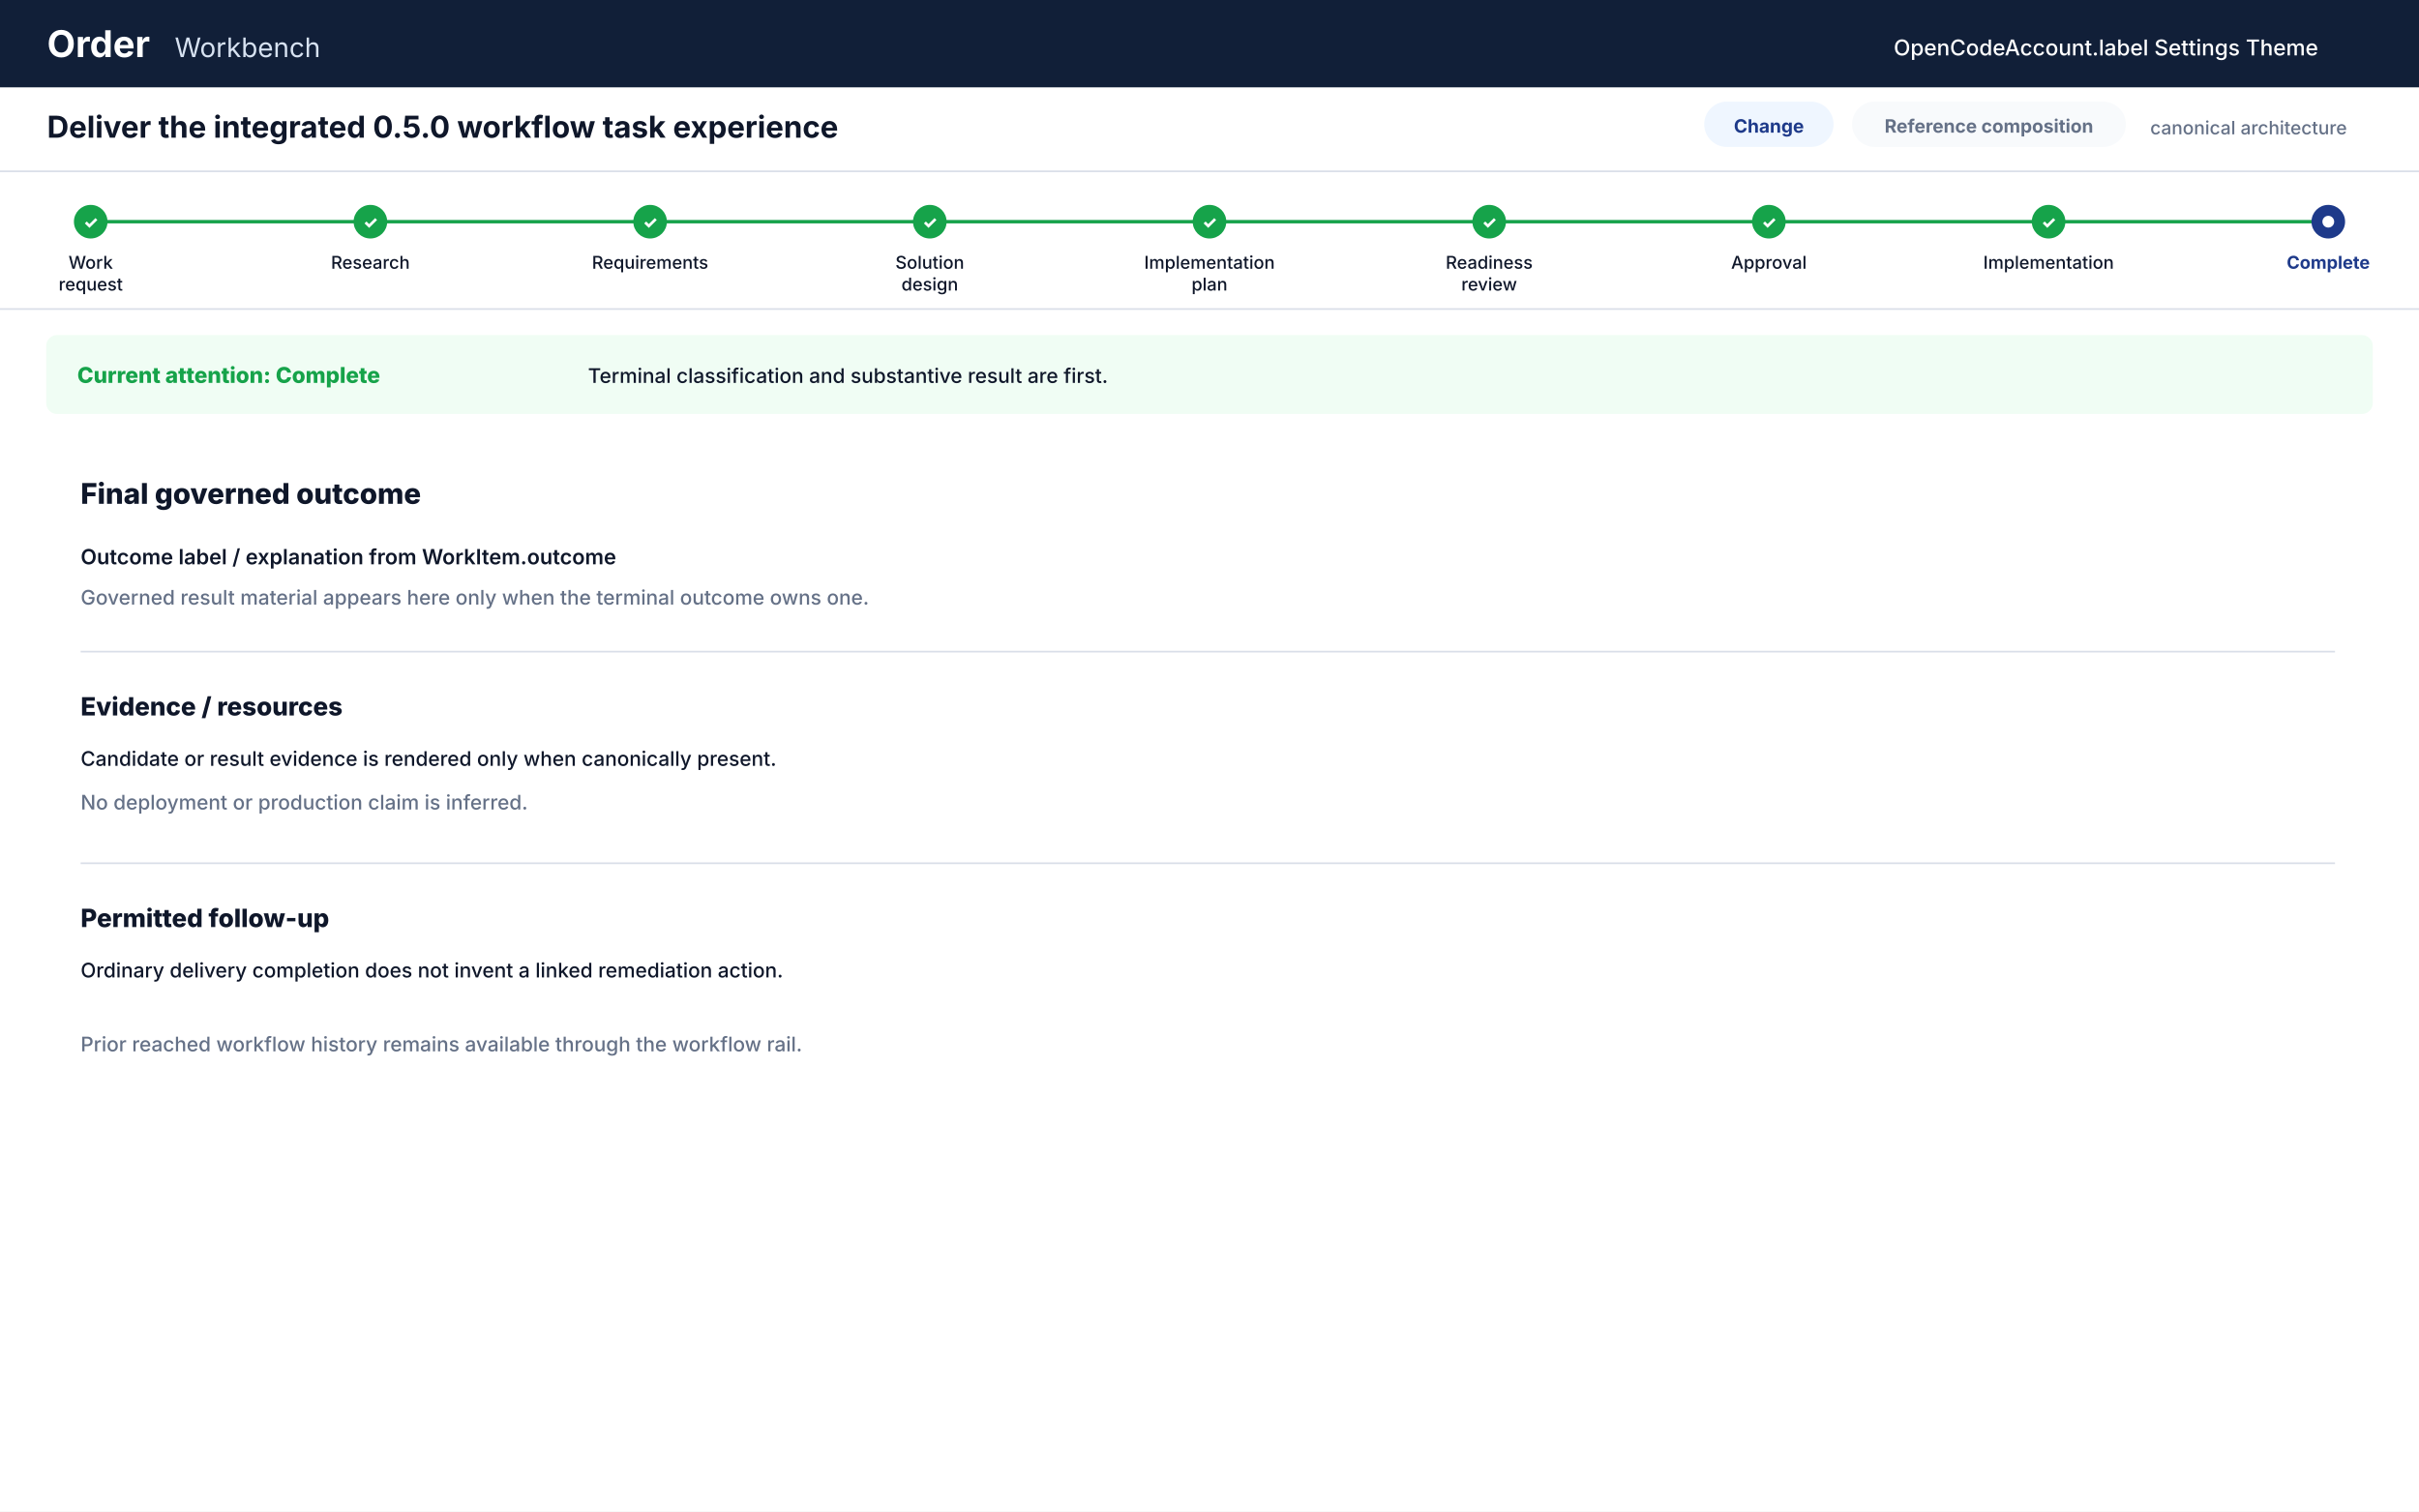
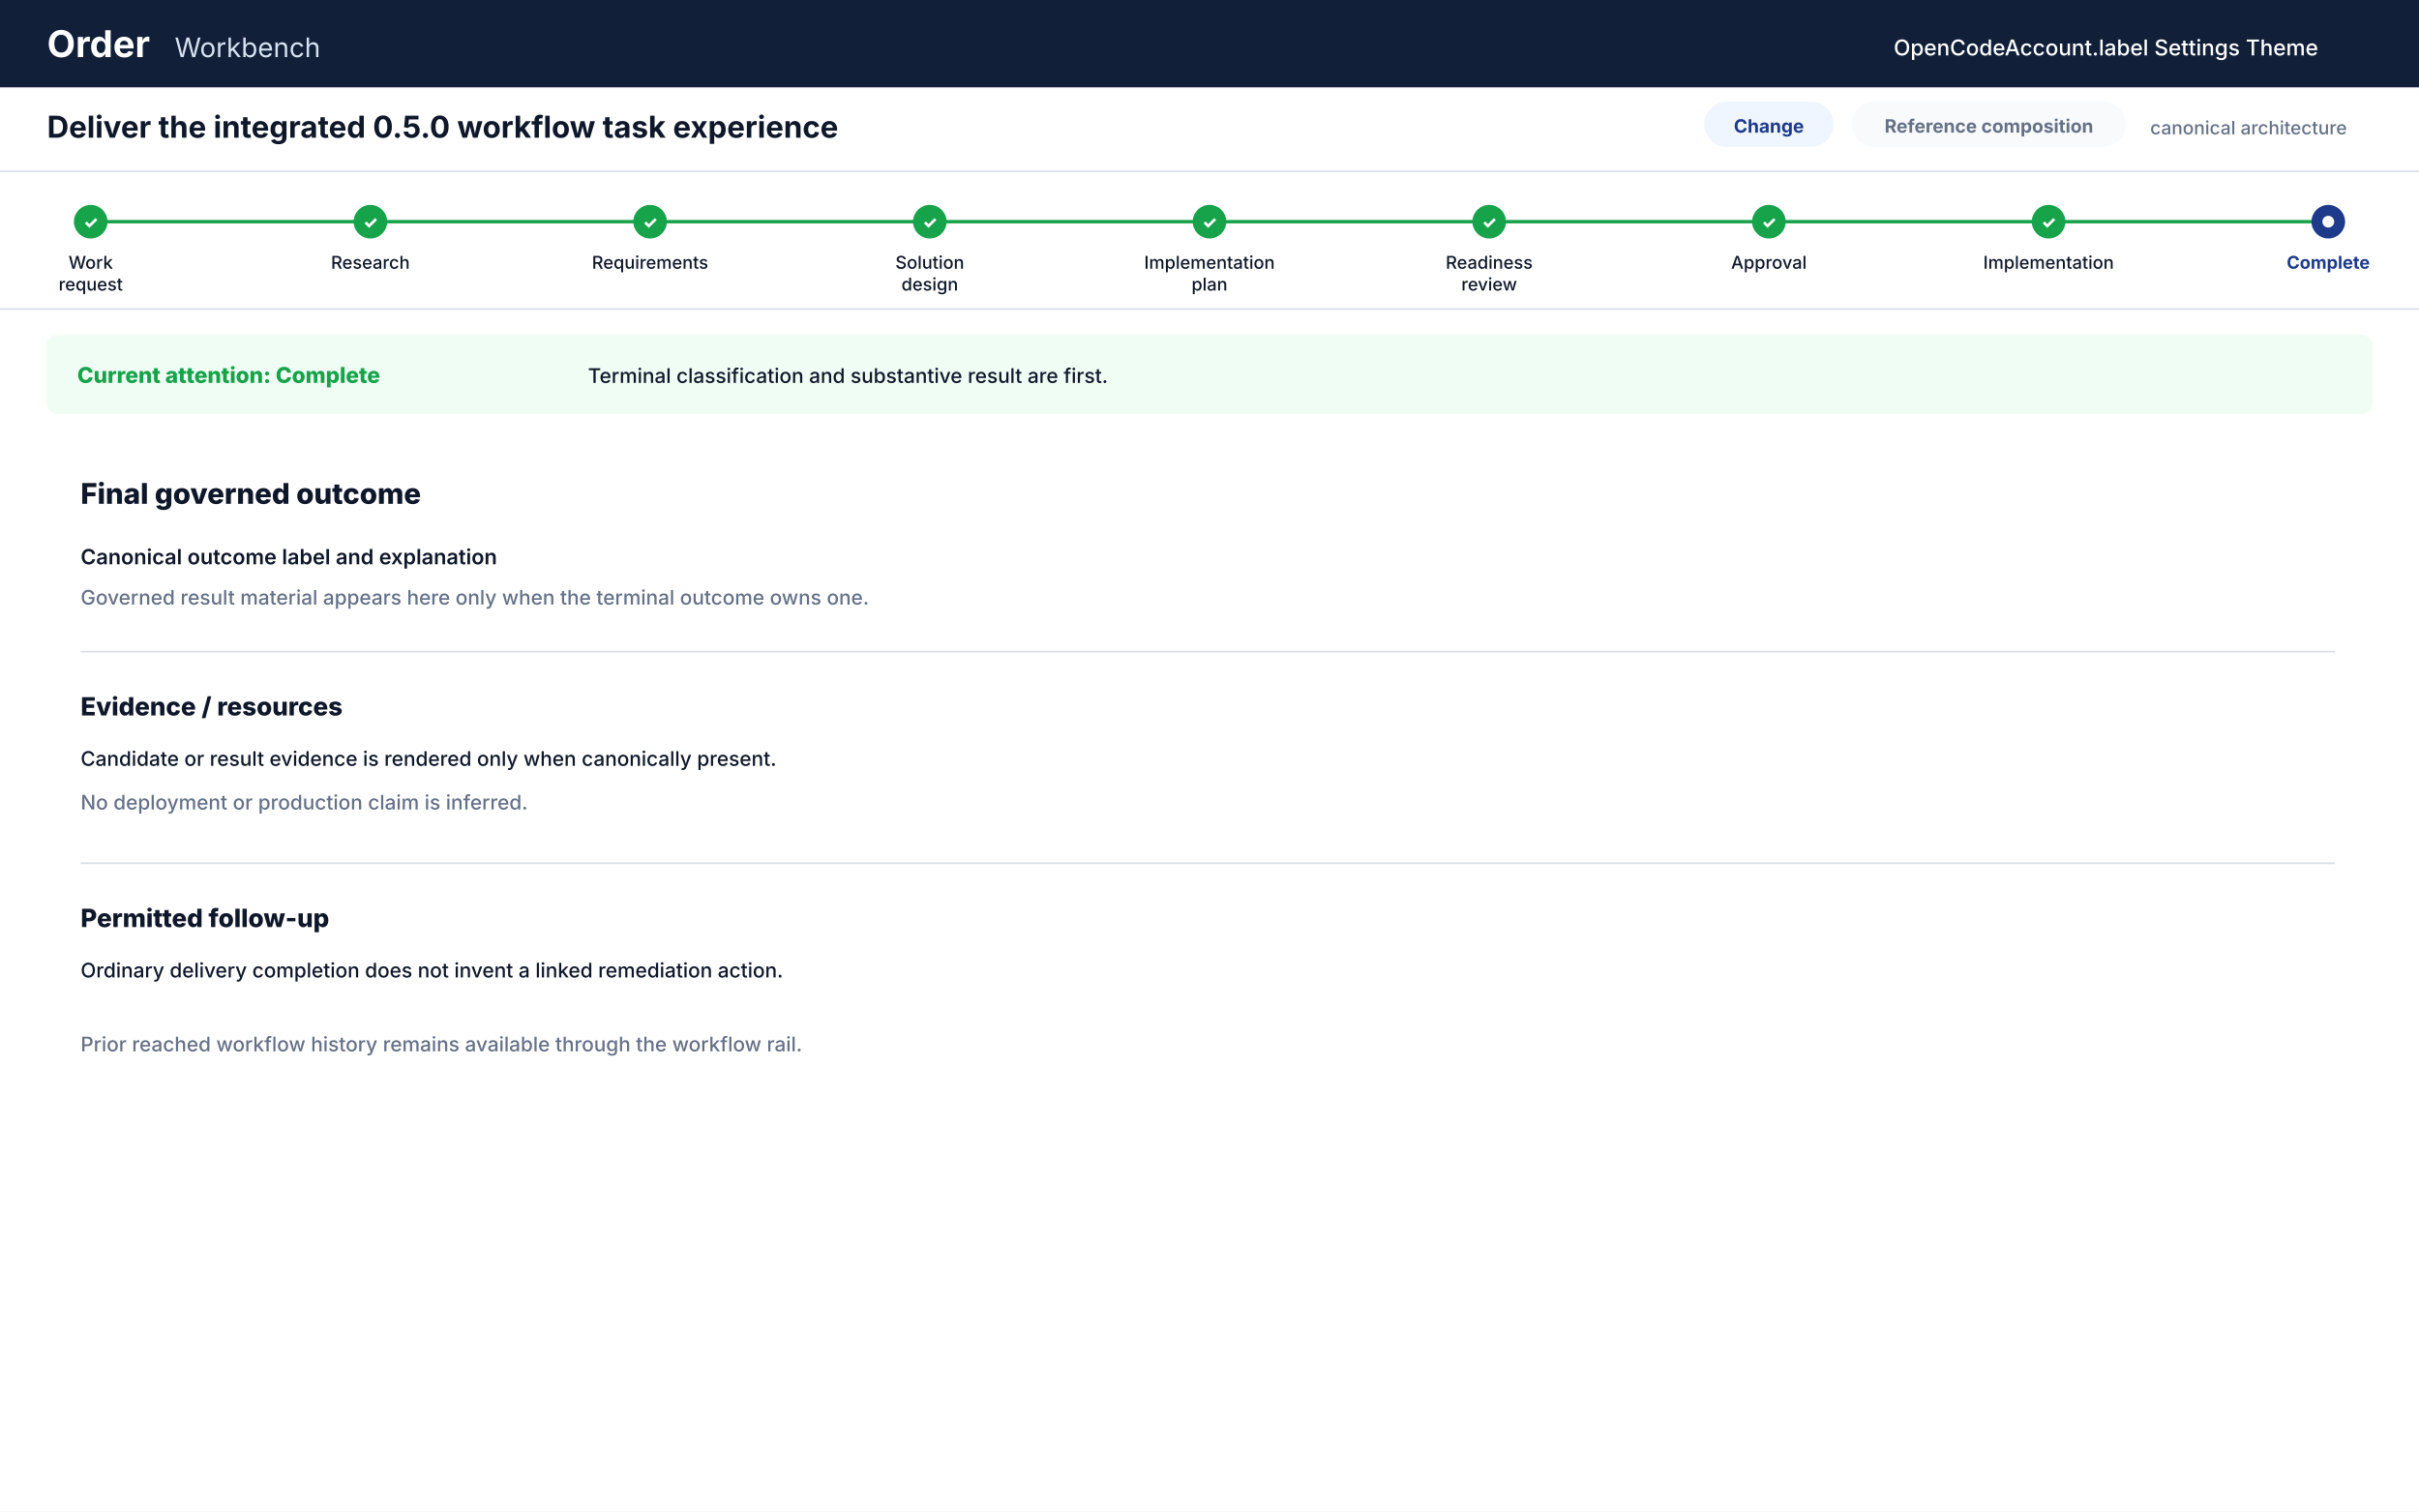
<svg xmlns="http://www.w3.org/2000/svg" width="1440" height="900" viewBox="0 0 1440 900">
  <rect width="1440" height="900" fill="#FFFFFF" />
  <rect x="0" y="0" width="1440" height="52" fill="#111F38" stroke="none" />
  <text x="28" y="34" font-family="ui-sans-serif,system-ui,-apple-system,Segoe UI,sans-serif" font-size="22" font-weight="700" fill="#FFFFFF" text-anchor="start">Order</text>
  <text x="104" y="34" font-family="ui-sans-serif,system-ui,-apple-system,Segoe UI,sans-serif" font-size="16" font-weight="400" fill="#D7E2F1" text-anchor="start">Workbench</text>
  <text x="1380" y="33" font-family="ui-sans-serif,system-ui,-apple-system,Segoe UI,sans-serif" font-size="13" font-weight="500" fill="#FFFFFF" text-anchor="end">OpenCodeAccount.label   Settings   Theme</text>
  <line x1="0" y1="102" x2="1440" y2="102" stroke="#D9DEE8" stroke-width="1" />
  <text x="28" y="82" font-family="ui-sans-serif,system-ui,-apple-system,Segoe UI,sans-serif" font-size="18" font-weight="700" fill="#0F172A" text-anchor="start">Deliver the integrated 0.5.0 workflow task experience</text>
  <rect x="1015" y="61" width="76" height="26" rx="13" fill="#EFF6FF" stroke="#EFF6FF" />
  <text x="1053" y="79" font-family="ui-sans-serif,system-ui,-apple-system,Segoe UI,sans-serif" font-size="11" font-weight="700" fill="#1E3A8A" text-anchor="middle">Change</text>
  <rect x="1103" y="61" width="162" height="26" rx="13" fill="#F8FAFC" stroke="#F8FAFC" />
  <text x="1184" y="79" font-family="ui-sans-serif,system-ui,-apple-system,Segoe UI,sans-serif" font-size="11" font-weight="700" fill="#657187" text-anchor="middle">Reference composition</text>
  <text x="1280" y="80" font-family="ui-sans-serif,system-ui,-apple-system,Segoe UI,sans-serif" font-size="11" font-weight="500" fill="#657187" text-anchor="start">canonical architecture</text>
  <line x1="54" y1="132" x2="1386" y2="132" stroke="#D9DEE8" stroke-width="2" />
  <line x1="54" y1="132" x2="1386" y2="132" stroke="#16A34A" stroke-width="2" />
  <circle cx="54" cy="132" r="9" fill="#16A34A" stroke="#16A34A" stroke-width="2" />
  <text x="54" y="136" font-family="ui-sans-serif,system-ui,-apple-system,Segoe UI,sans-serif" font-size="10" font-weight="800" fill="#FFFFFF" text-anchor="middle">✓</text>
  <text x="54" y="160" font-family="ui-sans-serif,system-ui,-apple-system,Segoe UI,sans-serif" font-size="10.5" font-weight="500" fill="#0F172A" text-anchor="middle">Work</text>
  <text x="54" y="173" font-family="ui-sans-serif,system-ui,-apple-system,Segoe UI,sans-serif" font-size="10.5" font-weight="500" fill="#0F172A" text-anchor="middle">request</text>
  <circle cx="220.5" cy="132" r="9" fill="#16A34A" stroke="#16A34A" stroke-width="2" />
  <text x="220.5" y="136" font-family="ui-sans-serif,system-ui,-apple-system,Segoe UI,sans-serif" font-size="10" font-weight="800" fill="#FFFFFF" text-anchor="middle">✓</text>
  <text x="220.5" y="160" font-family="ui-sans-serif,system-ui,-apple-system,Segoe UI,sans-serif" font-size="10.5" font-weight="500" fill="#0F172A" text-anchor="middle">Research</text>
  <circle cx="387" cy="132" r="9" fill="#16A34A" stroke="#16A34A" stroke-width="2" />
  <text x="387" y="136" font-family="ui-sans-serif,system-ui,-apple-system,Segoe UI,sans-serif" font-size="10" font-weight="800" fill="#FFFFFF" text-anchor="middle">✓</text>
  <text x="387" y="160" font-family="ui-sans-serif,system-ui,-apple-system,Segoe UI,sans-serif" font-size="10.5" font-weight="500" fill="#0F172A" text-anchor="middle">Requirements</text>
  <circle cx="553.5" cy="132" r="9" fill="#16A34A" stroke="#16A34A" stroke-width="2" />
  <text x="553.5" y="136" font-family="ui-sans-serif,system-ui,-apple-system,Segoe UI,sans-serif" font-size="10" font-weight="800" fill="#FFFFFF" text-anchor="middle">✓</text>
  <text x="553.5" y="160" font-family="ui-sans-serif,system-ui,-apple-system,Segoe UI,sans-serif" font-size="10.5" font-weight="500" fill="#0F172A" text-anchor="middle">Solution</text>
  <text x="553.5" y="173" font-family="ui-sans-serif,system-ui,-apple-system,Segoe UI,sans-serif" font-size="10.5" font-weight="500" fill="#0F172A" text-anchor="middle">design</text>
  <circle cx="720" cy="132" r="9" fill="#16A34A" stroke="#16A34A" stroke-width="2" />
  <text x="720" y="136" font-family="ui-sans-serif,system-ui,-apple-system,Segoe UI,sans-serif" font-size="10" font-weight="800" fill="#FFFFFF" text-anchor="middle">✓</text>
  <text x="720" y="160" font-family="ui-sans-serif,system-ui,-apple-system,Segoe UI,sans-serif" font-size="10.5" font-weight="500" fill="#0F172A" text-anchor="middle">Implementation</text>
  <text x="720" y="173" font-family="ui-sans-serif,system-ui,-apple-system,Segoe UI,sans-serif" font-size="10.5" font-weight="500" fill="#0F172A" text-anchor="middle">plan</text>
  <circle cx="886.5" cy="132" r="9" fill="#16A34A" stroke="#16A34A" stroke-width="2" />
  <text x="886.5" y="136" font-family="ui-sans-serif,system-ui,-apple-system,Segoe UI,sans-serif" font-size="10" font-weight="800" fill="#FFFFFF" text-anchor="middle">✓</text>
  <text x="886.5" y="160" font-family="ui-sans-serif,system-ui,-apple-system,Segoe UI,sans-serif" font-size="10.5" font-weight="500" fill="#0F172A" text-anchor="middle">Readiness</text>
  <text x="886.5" y="173" font-family="ui-sans-serif,system-ui,-apple-system,Segoe UI,sans-serif" font-size="10.5" font-weight="500" fill="#0F172A" text-anchor="middle">review</text>
  <circle cx="1053" cy="132" r="9" fill="#16A34A" stroke="#16A34A" stroke-width="2" />
  <text x="1053" y="136" font-family="ui-sans-serif,system-ui,-apple-system,Segoe UI,sans-serif" font-size="10" font-weight="800" fill="#FFFFFF" text-anchor="middle">✓</text>
  <text x="1053" y="160" font-family="ui-sans-serif,system-ui,-apple-system,Segoe UI,sans-serif" font-size="10.5" font-weight="500" fill="#0F172A" text-anchor="middle">Approval</text>
  <circle cx="1219.5" cy="132" r="9" fill="#16A34A" stroke="#16A34A" stroke-width="2" />
  <text x="1219.5" y="136" font-family="ui-sans-serif,system-ui,-apple-system,Segoe UI,sans-serif" font-size="10" font-weight="800" fill="#FFFFFF" text-anchor="middle">✓</text>
  <text x="1219.5" y="160" font-family="ui-sans-serif,system-ui,-apple-system,Segoe UI,sans-serif" font-size="10.5" font-weight="500" fill="#0F172A" text-anchor="middle">Implementation</text>
  <circle cx="1386" cy="132" r="9" fill="#1E3A8A" stroke="#1E3A8A" stroke-width="2" />
  <circle cx="1386" cy="132" r="3.5" fill="#FFFFFF" />
  <text x="1386" y="160" font-family="ui-sans-serif,system-ui,-apple-system,Segoe UI,sans-serif" font-size="10.5" font-weight="700" fill="#1E3A8A" text-anchor="middle">Complete</text>
  <line x1="0" y1="184" x2="1440" y2="184" stroke="#D9DEE8" stroke-width="1" />
  <rect x="28" y="200" width="1384" height="46" rx="6" fill="#F0FDF4" stroke="#F0FDF4" />
  <text x="46" y="228" font-family="ui-sans-serif,system-ui,-apple-system,Segoe UI,sans-serif" font-size="13" font-weight="800" fill="#16A34A" text-anchor="start">Current attention: Complete</text>
  <text x="350" y="228" font-family="ui-sans-serif,system-ui,-apple-system,Segoe UI,sans-serif" font-size="12" font-weight="500" fill="#0F172A" text-anchor="start">Terminal classification and substantive result are first.</text>
  <text x="48" y="300" font-family="ui-sans-serif,system-ui,-apple-system,Segoe UI,sans-serif" font-size="17" font-weight="800" fill="#0F172A" text-anchor="start">Final governed outcome</text>
-   <text x="48" y="336" font-family="ui-sans-serif,system-ui,-apple-system,Segoe UI,sans-serif" font-size="12.5" font-weight="600" fill="#0F172A" text-anchor="start">Outcome label / explanation from WorkItem.outcome</text>
+   <text x="48" y="336" font-family="ui-sans-serif,system-ui,-apple-system,Segoe UI,sans-serif" font-size="12.5" font-weight="600" fill="#0F172A" text-anchor="start">Canonical outcome label and explanation</text>
  <text x="48" y="360" font-family="ui-sans-serif,system-ui,-apple-system,Segoe UI,sans-serif" font-size="12" font-weight="500" fill="#657187" text-anchor="start">Governed result material appears here only when the terminal outcome owns one.</text>
  <line x1="48" y1="388" x2="1390" y2="388" stroke="#D9DEE8" stroke-width="1" />
  <text x="48" y="426" font-family="ui-sans-serif,system-ui,-apple-system,Segoe UI,sans-serif" font-size="15" font-weight="800" fill="#0F172A" text-anchor="start">Evidence / resources</text>
  <text x="48" y="456" font-family="ui-sans-serif,system-ui,-apple-system,Segoe UI,sans-serif" font-size="12" font-weight="500" fill="#0F172A" text-anchor="start">Candidate or result evidence is rendered only when canonically present.</text>
  <text x="48" y="482" font-family="ui-sans-serif,system-ui,-apple-system,Segoe UI,sans-serif" font-size="12" font-weight="500" fill="#657187" text-anchor="start">No deployment or production claim is inferred.</text>
  <line x1="48" y1="514" x2="1390" y2="514" stroke="#D9DEE8" stroke-width="1" />
  <text x="48" y="552" font-family="ui-sans-serif,system-ui,-apple-system,Segoe UI,sans-serif" font-size="15" font-weight="800" fill="#0F172A" text-anchor="start">Permitted follow-up</text>
  <text x="48" y="582" font-family="ui-sans-serif,system-ui,-apple-system,Segoe UI,sans-serif" font-size="12" font-weight="500" fill="#0F172A" text-anchor="start">Ordinary delivery completion does not invent a linked remediation action.</text>
  <text x="48" y="626" font-family="ui-sans-serif,system-ui,-apple-system,Segoe UI,sans-serif" font-size="12" font-weight="500" fill="#657187" text-anchor="start">Prior reached workflow history remains available through the workflow rail.</text>
</svg>
